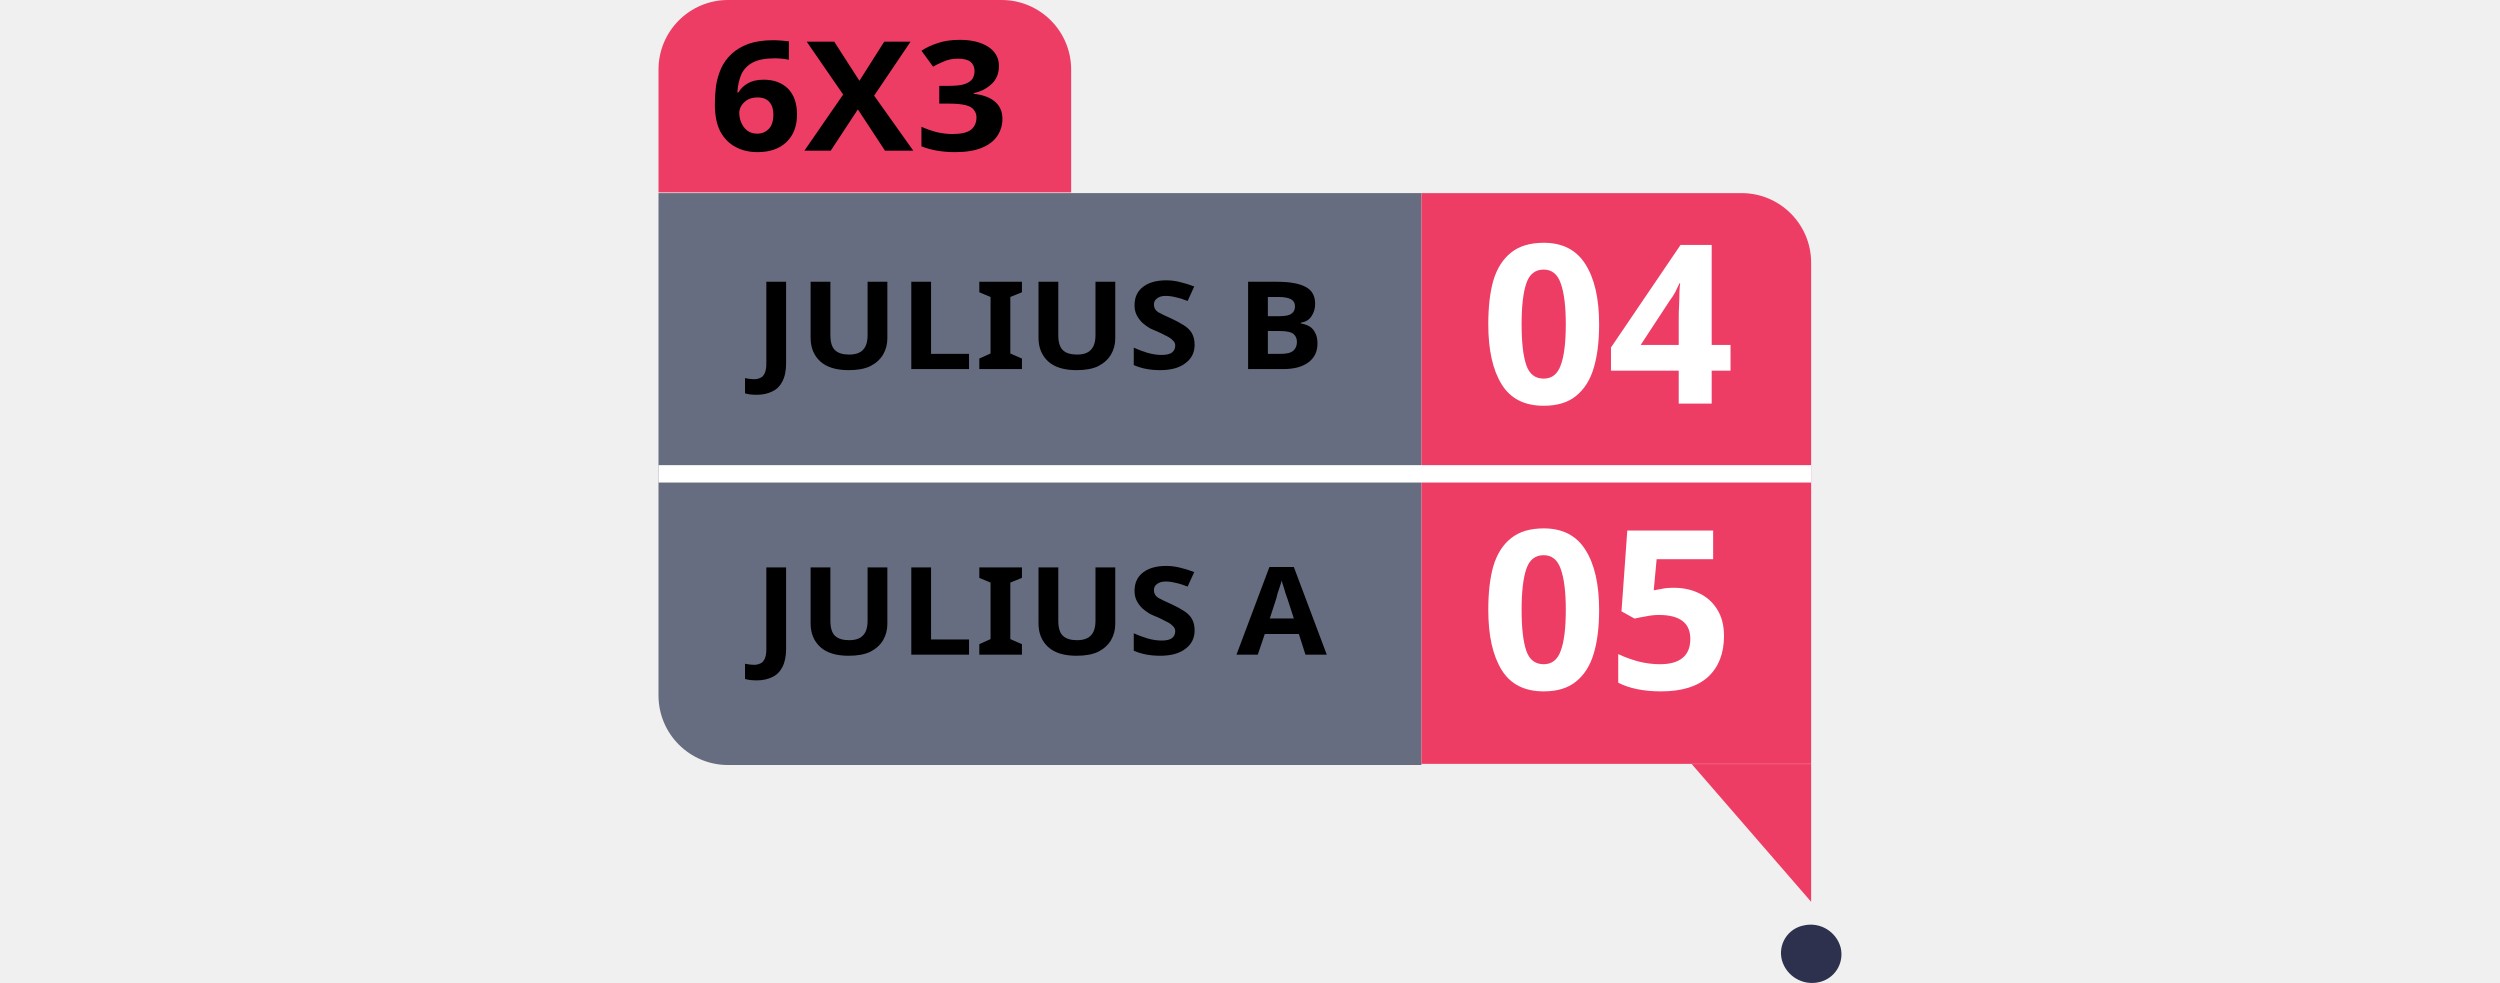
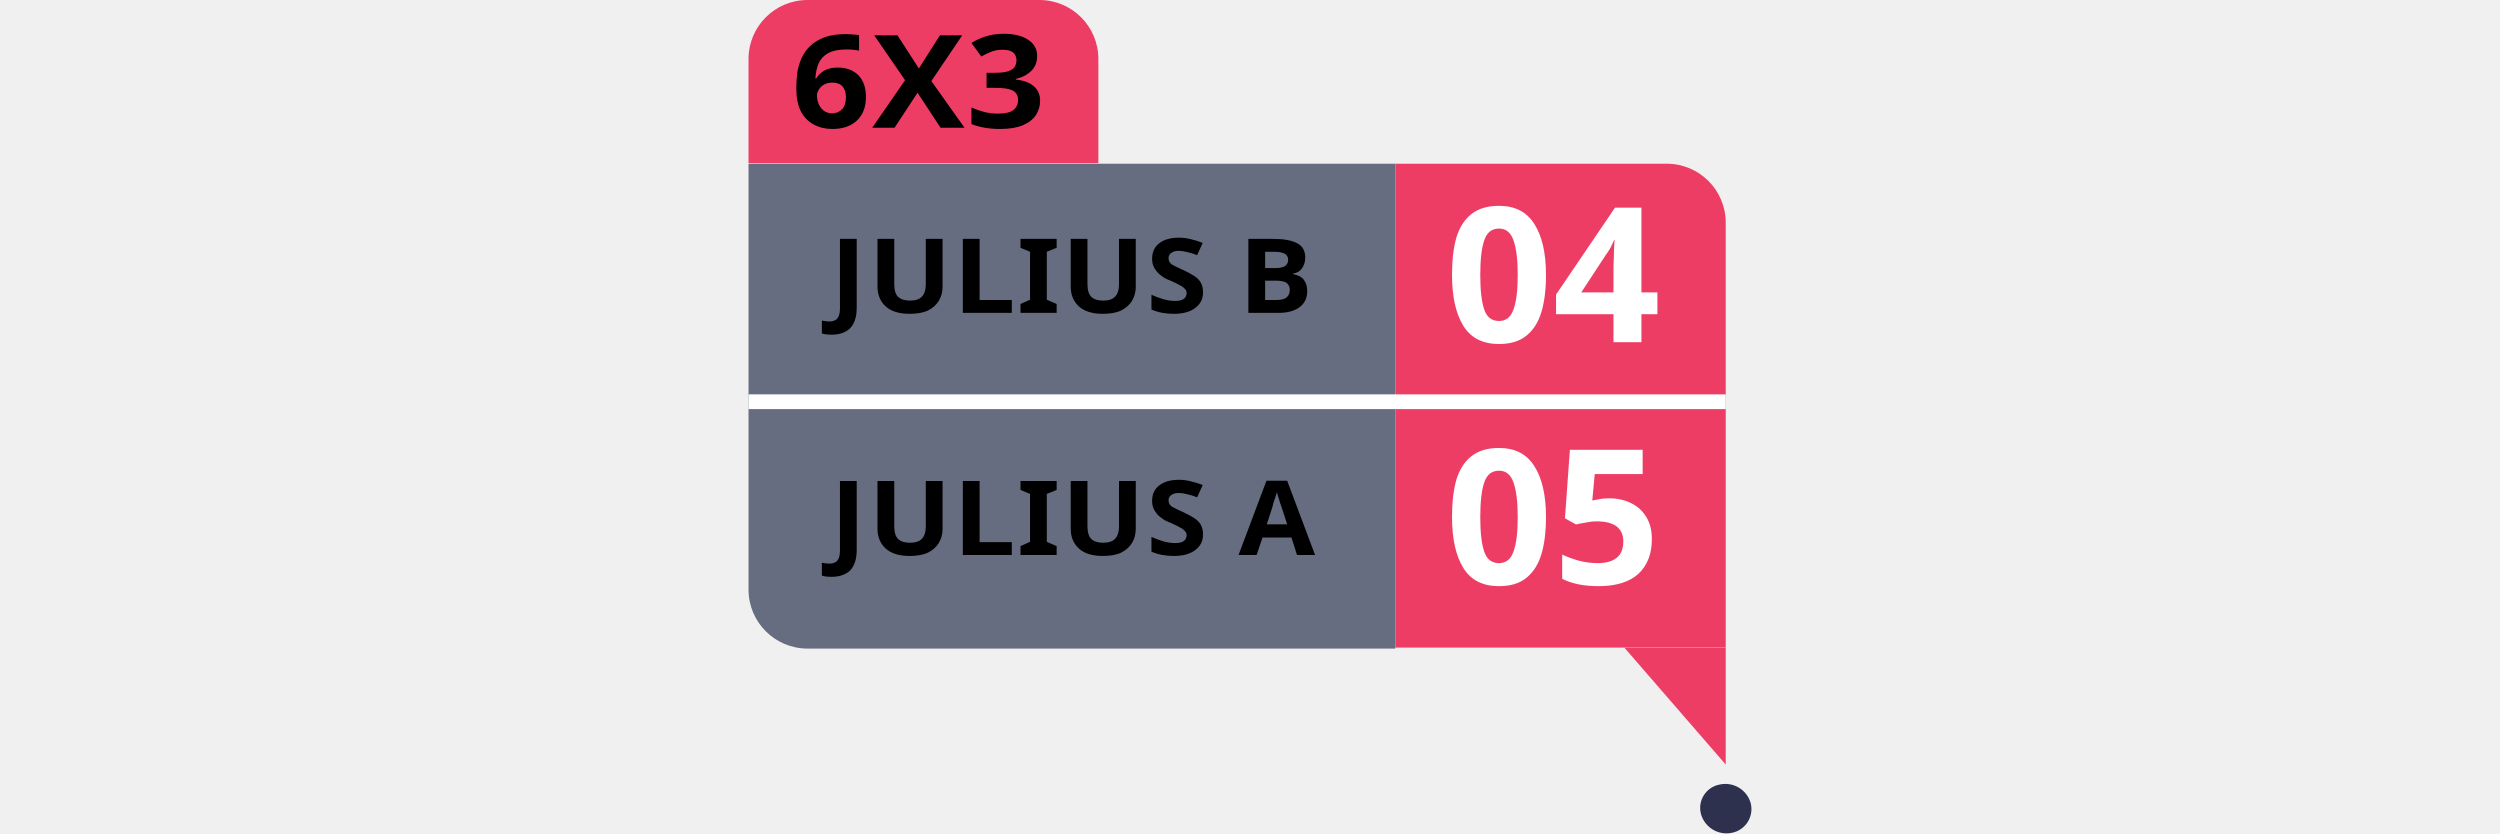
- <svg xmlns="http://www.w3.org/2000/svg" id="Layer_1" data-name="Layer 1" width="243.725" height="95.826" viewBox="0 0 51.03 42.4">
+ <svg xmlns="http://www.w3.org/2000/svg" id="Layer_1" data-name="Layer 1" width="180" height="60" viewBox="0 0 51.03 42.4">
  <defs>
    <style>.cls-1{fill:#676d80;}.cls-2{font-size:5.28px;letter-spacing:0.01em;}.cls-2,.cls-4,.cls-5{font-family:ProximaNova-Bold, Proxima Nova;font-weight:700;}.cls-3{fill:#ee3d64;}.cls-4{font-size:9.58px;fill:#fff;}.cls-5{font-size:6.6px;letter-spacing:0.01em;}.cls-6{fill:#2d314e;}.cls-7{fill:none;stroke:#fff;stroke-miterlimit:10;stroke-width:0.75px;}</style>
  </defs>
  <path class="cls-1" d="M0,20.64H32.91a0,0,0,0,1,0,0V33a0,0,0,0,1,0,0H3a3,3,0,0,1-3-3V20.64A0,0,0,0,1,0,20.64Z" />
  <text class="cls-2" transform="translate(4.15 28.24) scale(1.07 1)">JULIUS A</text>
  <rect class="cls-3" x="32.91" y="20.64" width="16.81" height="12.31" />
  <text class="cls-4" transform="translate(35.45 29.73)">05</text>
  <rect class="cls-1" y="8.33" width="32.91" height="12.31" />
  <text class="cls-2" transform="translate(4.15 15.92) scale(1.07 1)">JULIUS B</text>
  <path class="cls-3" d="M32.91,8.33H46.72a3,3,0,0,1,3,3v9.31a0,0,0,0,1,0,0H32.91a0,0,0,0,1,0,0V8.33A0,0,0,0,1,32.91,8.33Z" />
  <text class="cls-4" transform="translate(35.45 17.41)">04</text>
  <path class="cls-3" d="M3,0H14.8a3,3,0,0,1,3,3V8.3a0,0,0,0,1,0,0H0a0,0,0,0,1,0,0V3A3,3,0,0,1,3,0Z" />
  <text class="cls-5" transform="translate(2.18 6.5) scale(1.07 1)">6X3</text>
  <polygon class="cls-3" points="49.72 38.9 49.72 32.96 44.57 32.96 49.72 38.9" />
  <path class="cls-6" d="M48.46,41.42a1.21,1.21,0,0,1,.94-1.5,1.34,1.34,0,0,1,1.59.94,1.23,1.23,0,0,1-.94,1.51,1.35,1.35,0,0,1-1.59-.95" />
  <line class="cls-7" y1="20.44" x2="49.72" y2="20.44" />
</svg>
